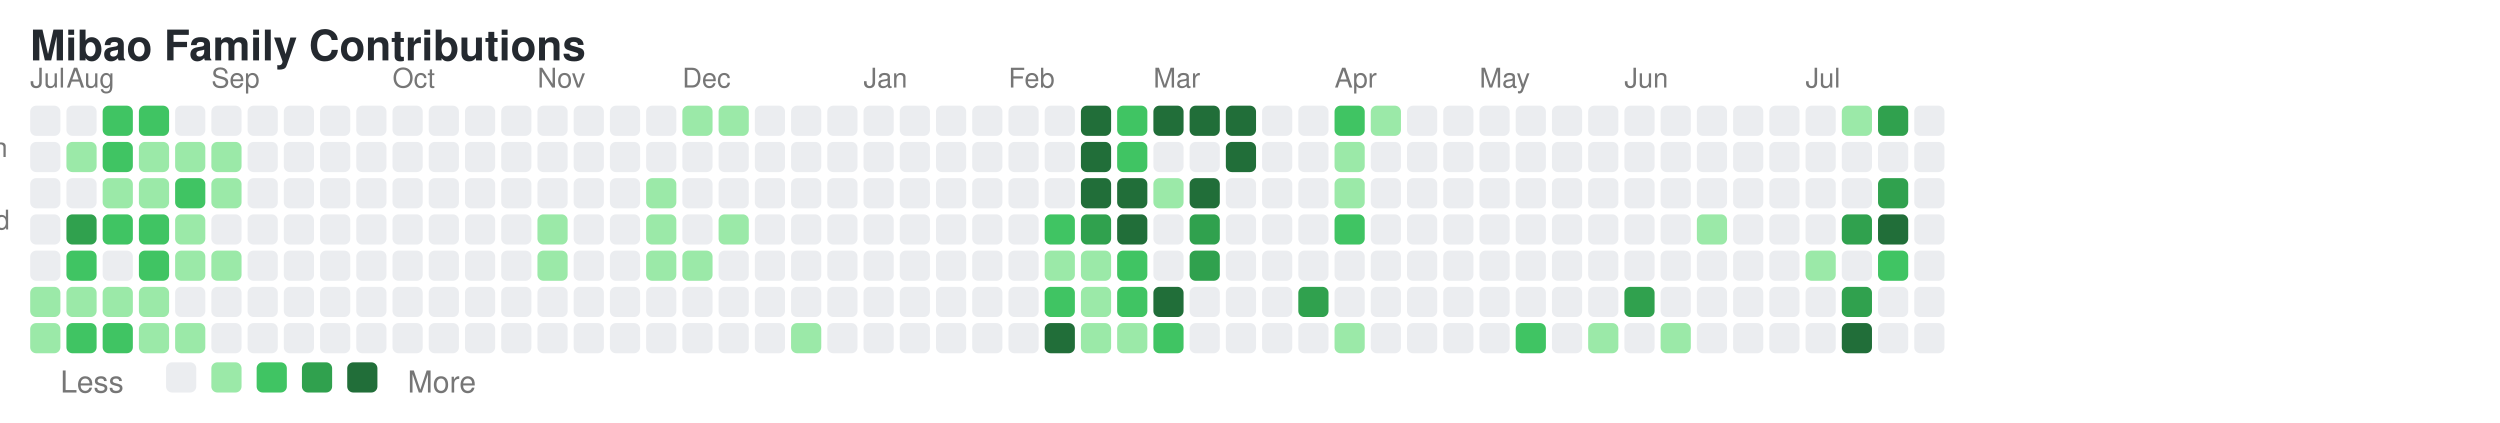
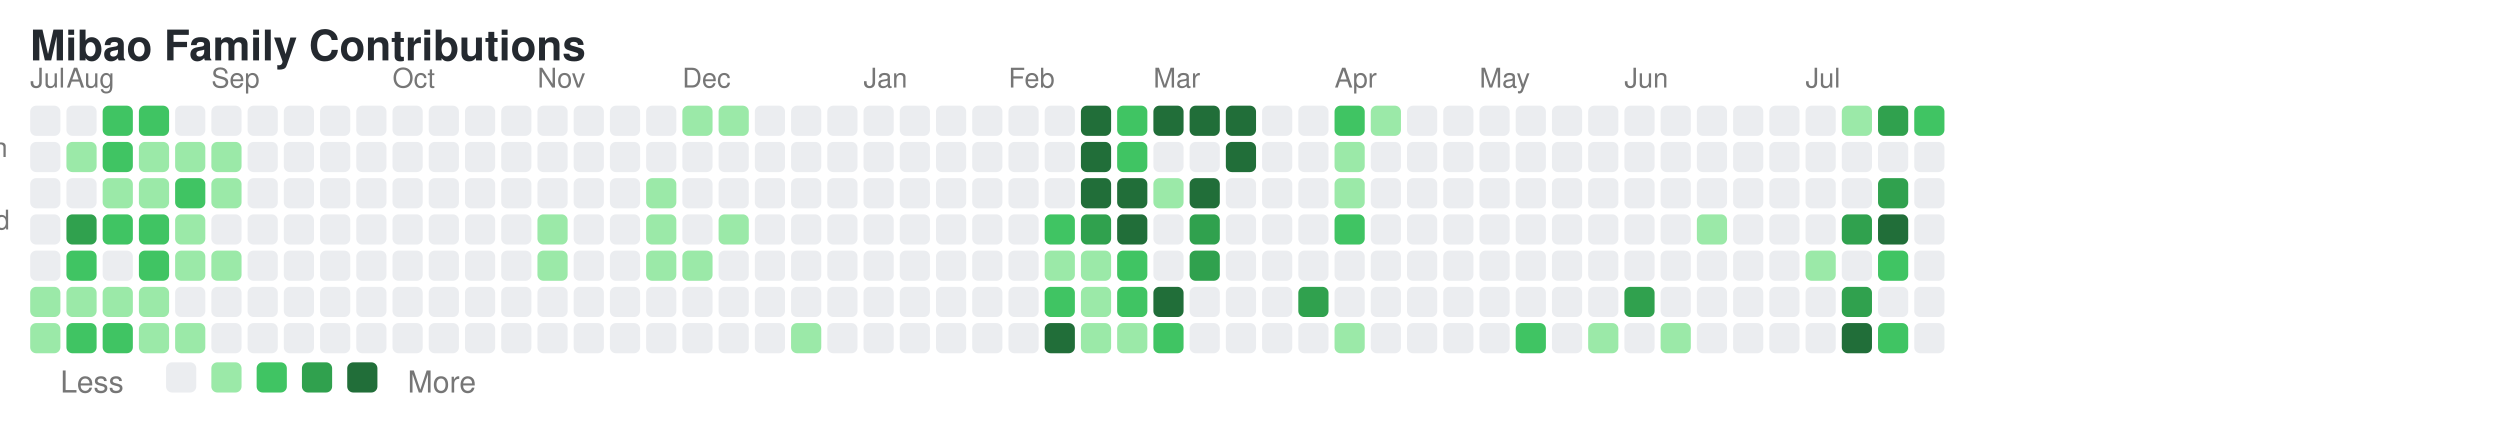
<svg xmlns="http://www.w3.org/2000/svg" width="828" height="140">
  <text x="10" y="20" font-family="-apple-system, BlinkMacSystemFont, Segoe UI, Helvetica, Arial, sans-serif" font-size="14" font-weight="600" fill="#24292f">Mibao Family Contributions</text>
  <g transform="translate(10, 35)">
    <text x="0" y="-6" font-family="-apple-system, BlinkMacSystemFont, Segoe UI, Helvetica, Arial, sans-serif" font-size="9" fill="#767676">Jul</text>
    <text x="12" y="-6" font-family="-apple-system, BlinkMacSystemFont, Segoe UI, Helvetica, Arial, sans-serif" font-size="9" fill="#767676">Aug</text>
    <text x="60" y="-6" font-family="-apple-system, BlinkMacSystemFont, Segoe UI, Helvetica, Arial, sans-serif" font-size="9" fill="#767676">Sep</text>
    <text x="120" y="-6" font-family="-apple-system, BlinkMacSystemFont, Segoe UI, Helvetica, Arial, sans-serif" font-size="9" fill="#767676">Oct</text>
    <text x="168" y="-6" font-family="-apple-system, BlinkMacSystemFont, Segoe UI, Helvetica, Arial, sans-serif" font-size="9" fill="#767676">Nov</text>
    <text x="216" y="-6" font-family="-apple-system, BlinkMacSystemFont, Segoe UI, Helvetica, Arial, sans-serif" font-size="9" fill="#767676">Dec</text>
    <text x="276" y="-6" font-family="-apple-system, BlinkMacSystemFont, Segoe UI, Helvetica, Arial, sans-serif" font-size="9" fill="#767676">Jan</text>
    <text x="324" y="-6" font-family="-apple-system, BlinkMacSystemFont, Segoe UI, Helvetica, Arial, sans-serif" font-size="9" fill="#767676">Feb</text>
    <text x="372" y="-6" font-family="-apple-system, BlinkMacSystemFont, Segoe UI, Helvetica, Arial, sans-serif" font-size="9" fill="#767676">Mar</text>
    <text x="432" y="-6" font-family="-apple-system, BlinkMacSystemFont, Segoe UI, Helvetica, Arial, sans-serif" font-size="9" fill="#767676">Apr</text>
    <text x="480" y="-6" font-family="-apple-system, BlinkMacSystemFont, Segoe UI, Helvetica, Arial, sans-serif" font-size="9" fill="#767676">May</text>
    <text x="528" y="-6" font-family="-apple-system, BlinkMacSystemFont, Segoe UI, Helvetica, Arial, sans-serif" font-size="9" fill="#767676">Jun</text>
    <text x="588" y="-6" font-family="-apple-system, BlinkMacSystemFont, Segoe UI, Helvetica, Arial, sans-serif" font-size="9" fill="#767676">Jul</text>
    <text x="-25" y="17.0" font-family="-apple-system, BlinkMacSystemFont, Segoe UI, Helvetica, Arial, sans-serif" font-size="9" fill="#767676">Mon</text>
    <text x="-25" y="41.0" font-family="-apple-system, BlinkMacSystemFont, Segoe UI, Helvetica, Arial, sans-serif" font-size="9" fill="#767676">Wed</text>
    <text x="-25" y="65.0" font-family="-apple-system, BlinkMacSystemFont, Segoe UI, Helvetica, Arial, sans-serif" font-size="9" fill="#767676">Fri</text>
    <rect x="0" y="0" width="10" height="10" fill="#ebedf0" rx="2" />
    <rect x="0" y="12" width="10" height="10" fill="#ebedf0" rx="2" />
    <rect x="0" y="24" width="10" height="10" fill="#ebedf0" rx="2" />
    <rect x="0" y="36" width="10" height="10" fill="#ebedf0" rx="2" />
    <rect x="0" y="48" width="10" height="10" fill="#ebedf0" rx="2" />
    <rect x="0" y="60" width="10" height="10" fill="#9be9a8" rx="2" />
    <rect x="0" y="72" width="10" height="10" fill="#9be9a8" rx="2" />
    <rect x="12" y="0" width="10" height="10" fill="#ebedf0" rx="2" />
    <rect x="12" y="12" width="10" height="10" fill="#9be9a8" rx="2" />
    <rect x="12" y="24" width="10" height="10" fill="#ebedf0" rx="2" />
    <rect x="12" y="36" width="10" height="10" fill="#30a14e" rx="2" />
    <rect x="12" y="48" width="10" height="10" fill="#40c463" rx="2" />
    <rect x="12" y="60" width="10" height="10" fill="#9be9a8" rx="2" />
    <rect x="12" y="72" width="10" height="10" fill="#40c463" rx="2" />
    <rect x="24" y="0" width="10" height="10" fill="#40c463" rx="2" />
    <rect x="24" y="12" width="10" height="10" fill="#40c463" rx="2" />
    <rect x="24" y="24" width="10" height="10" fill="#9be9a8" rx="2" />
    <rect x="24" y="36" width="10" height="10" fill="#40c463" rx="2" />
    <rect x="24" y="48" width="10" height="10" fill="#ebedf0" rx="2" />
    <rect x="24" y="60" width="10" height="10" fill="#9be9a8" rx="2" />
    <rect x="24" y="72" width="10" height="10" fill="#40c463" rx="2" />
    <rect x="36" y="0" width="10" height="10" fill="#40c463" rx="2" />
    <rect x="36" y="12" width="10" height="10" fill="#9be9a8" rx="2" />
    <rect x="36" y="24" width="10" height="10" fill="#9be9a8" rx="2" />
    <rect x="36" y="36" width="10" height="10" fill="#40c463" rx="2" />
    <rect x="36" y="48" width="10" height="10" fill="#40c463" rx="2" />
    <rect x="36" y="60" width="10" height="10" fill="#9be9a8" rx="2" />
    <rect x="36" y="72" width="10" height="10" fill="#9be9a8" rx="2" />
    <rect x="48" y="0" width="10" height="10" fill="#ebedf0" rx="2" />
    <rect x="48" y="12" width="10" height="10" fill="#9be9a8" rx="2" />
    <rect x="48" y="24" width="10" height="10" fill="#40c463" rx="2" />
    <rect x="48" y="36" width="10" height="10" fill="#9be9a8" rx="2" />
    <rect x="48" y="48" width="10" height="10" fill="#9be9a8" rx="2" />
    <rect x="48" y="60" width="10" height="10" fill="#ebedf0" rx="2" />
    <rect x="48" y="72" width="10" height="10" fill="#9be9a8" rx="2" />
    <rect x="60" y="0" width="10" height="10" fill="#ebedf0" rx="2" />
    <rect x="60" y="12" width="10" height="10" fill="#9be9a8" rx="2" />
    <rect x="60" y="24" width="10" height="10" fill="#9be9a8" rx="2" />
    <rect x="60" y="36" width="10" height="10" fill="#ebedf0" rx="2" />
    <rect x="60" y="48" width="10" height="10" fill="#9be9a8" rx="2" />
    <rect x="60" y="60" width="10" height="10" fill="#ebedf0" rx="2" />
    <rect x="60" y="72" width="10" height="10" fill="#ebedf0" rx="2" />
    <rect x="72" y="0" width="10" height="10" fill="#ebedf0" rx="2" />
    <rect x="72" y="12" width="10" height="10" fill="#ebedf0" rx="2" />
    <rect x="72" y="24" width="10" height="10" fill="#ebedf0" rx="2" />
    <rect x="72" y="36" width="10" height="10" fill="#ebedf0" rx="2" />
    <rect x="72" y="48" width="10" height="10" fill="#ebedf0" rx="2" />
    <rect x="72" y="60" width="10" height="10" fill="#ebedf0" rx="2" />
    <rect x="72" y="72" width="10" height="10" fill="#ebedf0" rx="2" />
    <rect x="84" y="0" width="10" height="10" fill="#ebedf0" rx="2" />
    <rect x="84" y="12" width="10" height="10" fill="#ebedf0" rx="2" />
    <rect x="84" y="24" width="10" height="10" fill="#ebedf0" rx="2" />
    <rect x="84" y="36" width="10" height="10" fill="#ebedf0" rx="2" />
    <rect x="84" y="48" width="10" height="10" fill="#ebedf0" rx="2" />
    <rect x="84" y="60" width="10" height="10" fill="#ebedf0" rx="2" />
    <rect x="84" y="72" width="10" height="10" fill="#ebedf0" rx="2" />
    <rect x="96" y="0" width="10" height="10" fill="#ebedf0" rx="2" />
    <rect x="96" y="12" width="10" height="10" fill="#ebedf0" rx="2" />
    <rect x="96" y="24" width="10" height="10" fill="#ebedf0" rx="2" />
    <rect x="96" y="36" width="10" height="10" fill="#ebedf0" rx="2" />
    <rect x="96" y="48" width="10" height="10" fill="#ebedf0" rx="2" />
    <rect x="96" y="60" width="10" height="10" fill="#ebedf0" rx="2" />
    <rect x="96" y="72" width="10" height="10" fill="#ebedf0" rx="2" />
    <rect x="108" y="0" width="10" height="10" fill="#ebedf0" rx="2" />
    <rect x="108" y="12" width="10" height="10" fill="#ebedf0" rx="2" />
    <rect x="108" y="24" width="10" height="10" fill="#ebedf0" rx="2" />
    <rect x="108" y="36" width="10" height="10" fill="#ebedf0" rx="2" />
    <rect x="108" y="48" width="10" height="10" fill="#ebedf0" rx="2" />
    <rect x="108" y="60" width="10" height="10" fill="#ebedf0" rx="2" />
    <rect x="108" y="72" width="10" height="10" fill="#ebedf0" rx="2" />
    <rect x="120" y="0" width="10" height="10" fill="#ebedf0" rx="2" />
    <rect x="120" y="12" width="10" height="10" fill="#ebedf0" rx="2" />
    <rect x="120" y="24" width="10" height="10" fill="#ebedf0" rx="2" />
    <rect x="120" y="36" width="10" height="10" fill="#ebedf0" rx="2" />
    <rect x="120" y="48" width="10" height="10" fill="#ebedf0" rx="2" />
    <rect x="120" y="60" width="10" height="10" fill="#ebedf0" rx="2" />
    <rect x="120" y="72" width="10" height="10" fill="#ebedf0" rx="2" />
    <rect x="132" y="0" width="10" height="10" fill="#ebedf0" rx="2" />
    <rect x="132" y="12" width="10" height="10" fill="#ebedf0" rx="2" />
    <rect x="132" y="24" width="10" height="10" fill="#ebedf0" rx="2" />
    <rect x="132" y="36" width="10" height="10" fill="#ebedf0" rx="2" />
    <rect x="132" y="48" width="10" height="10" fill="#ebedf0" rx="2" />
    <rect x="132" y="60" width="10" height="10" fill="#ebedf0" rx="2" />
    <rect x="132" y="72" width="10" height="10" fill="#ebedf0" rx="2" />
    <rect x="144" y="0" width="10" height="10" fill="#ebedf0" rx="2" />
    <rect x="144" y="12" width="10" height="10" fill="#ebedf0" rx="2" />
    <rect x="144" y="24" width="10" height="10" fill="#ebedf0" rx="2" />
    <rect x="144" y="36" width="10" height="10" fill="#ebedf0" rx="2" />
    <rect x="144" y="48" width="10" height="10" fill="#ebedf0" rx="2" />
    <rect x="144" y="60" width="10" height="10" fill="#ebedf0" rx="2" />
    <rect x="144" y="72" width="10" height="10" fill="#ebedf0" rx="2" />
    <rect x="156" y="0" width="10" height="10" fill="#ebedf0" rx="2" />
    <rect x="156" y="12" width="10" height="10" fill="#ebedf0" rx="2" />
    <rect x="156" y="24" width="10" height="10" fill="#ebedf0" rx="2" />
    <rect x="156" y="36" width="10" height="10" fill="#ebedf0" rx="2" />
    <rect x="156" y="48" width="10" height="10" fill="#ebedf0" rx="2" />
    <rect x="156" y="60" width="10" height="10" fill="#ebedf0" rx="2" />
    <rect x="156" y="72" width="10" height="10" fill="#ebedf0" rx="2" />
    <rect x="168" y="0" width="10" height="10" fill="#ebedf0" rx="2" />
    <rect x="168" y="12" width="10" height="10" fill="#ebedf0" rx="2" />
    <rect x="168" y="24" width="10" height="10" fill="#ebedf0" rx="2" />
    <rect x="168" y="36" width="10" height="10" fill="#9be9a8" rx="2" />
    <rect x="168" y="48" width="10" height="10" fill="#9be9a8" rx="2" />
    <rect x="168" y="60" width="10" height="10" fill="#ebedf0" rx="2" />
    <rect x="168" y="72" width="10" height="10" fill="#ebedf0" rx="2" />
    <rect x="180" y="0" width="10" height="10" fill="#ebedf0" rx="2" />
    <rect x="180" y="12" width="10" height="10" fill="#ebedf0" rx="2" />
    <rect x="180" y="24" width="10" height="10" fill="#ebedf0" rx="2" />
    <rect x="180" y="36" width="10" height="10" fill="#ebedf0" rx="2" />
    <rect x="180" y="48" width="10" height="10" fill="#ebedf0" rx="2" />
    <rect x="180" y="60" width="10" height="10" fill="#ebedf0" rx="2" />
    <rect x="180" y="72" width="10" height="10" fill="#ebedf0" rx="2" />
    <rect x="192" y="0" width="10" height="10" fill="#ebedf0" rx="2" />
    <rect x="192" y="12" width="10" height="10" fill="#ebedf0" rx="2" />
    <rect x="192" y="24" width="10" height="10" fill="#ebedf0" rx="2" />
    <rect x="192" y="36" width="10" height="10" fill="#ebedf0" rx="2" />
    <rect x="192" y="48" width="10" height="10" fill="#ebedf0" rx="2" />
    <rect x="192" y="60" width="10" height="10" fill="#ebedf0" rx="2" />
    <rect x="192" y="72" width="10" height="10" fill="#ebedf0" rx="2" />
    <rect x="204" y="0" width="10" height="10" fill="#ebedf0" rx="2" />
    <rect x="204" y="12" width="10" height="10" fill="#ebedf0" rx="2" />
    <rect x="204" y="24" width="10" height="10" fill="#9be9a8" rx="2" />
    <rect x="204" y="36" width="10" height="10" fill="#9be9a8" rx="2" />
    <rect x="204" y="48" width="10" height="10" fill="#9be9a8" rx="2" />
    <rect x="204" y="60" width="10" height="10" fill="#ebedf0" rx="2" />
    <rect x="204" y="72" width="10" height="10" fill="#ebedf0" rx="2" />
    <rect x="216" y="0" width="10" height="10" fill="#9be9a8" rx="2" />
    <rect x="216" y="12" width="10" height="10" fill="#ebedf0" rx="2" />
    <rect x="216" y="24" width="10" height="10" fill="#ebedf0" rx="2" />
    <rect x="216" y="36" width="10" height="10" fill="#ebedf0" rx="2" />
    <rect x="216" y="48" width="10" height="10" fill="#9be9a8" rx="2" />
    <rect x="216" y="60" width="10" height="10" fill="#ebedf0" rx="2" />
    <rect x="216" y="72" width="10" height="10" fill="#ebedf0" rx="2" />
    <rect x="228" y="0" width="10" height="10" fill="#9be9a8" rx="2" />
    <rect x="228" y="12" width="10" height="10" fill="#ebedf0" rx="2" />
    <rect x="228" y="24" width="10" height="10" fill="#ebedf0" rx="2" />
    <rect x="228" y="36" width="10" height="10" fill="#9be9a8" rx="2" />
    <rect x="228" y="48" width="10" height="10" fill="#ebedf0" rx="2" />
    <rect x="228" y="60" width="10" height="10" fill="#ebedf0" rx="2" />
    <rect x="228" y="72" width="10" height="10" fill="#ebedf0" rx="2" />
    <rect x="240" y="0" width="10" height="10" fill="#ebedf0" rx="2" />
    <rect x="240" y="12" width="10" height="10" fill="#ebedf0" rx="2" />
    <rect x="240" y="24" width="10" height="10" fill="#ebedf0" rx="2" />
    <rect x="240" y="36" width="10" height="10" fill="#ebedf0" rx="2" />
    <rect x="240" y="48" width="10" height="10" fill="#ebedf0" rx="2" />
    <rect x="240" y="60" width="10" height="10" fill="#ebedf0" rx="2" />
    <rect x="240" y="72" width="10" height="10" fill="#ebedf0" rx="2" />
    <rect x="252" y="0" width="10" height="10" fill="#ebedf0" rx="2" />
    <rect x="252" y="12" width="10" height="10" fill="#ebedf0" rx="2" />
    <rect x="252" y="24" width="10" height="10" fill="#ebedf0" rx="2" />
    <rect x="252" y="36" width="10" height="10" fill="#ebedf0" rx="2" />
    <rect x="252" y="48" width="10" height="10" fill="#ebedf0" rx="2" />
    <rect x="252" y="60" width="10" height="10" fill="#ebedf0" rx="2" />
    <rect x="252" y="72" width="10" height="10" fill="#9be9a8" rx="2" />
    <rect x="264" y="0" width="10" height="10" fill="#ebedf0" rx="2" />
    <rect x="264" y="12" width="10" height="10" fill="#ebedf0" rx="2" />
    <rect x="264" y="24" width="10" height="10" fill="#ebedf0" rx="2" />
    <rect x="264" y="36" width="10" height="10" fill="#ebedf0" rx="2" />
    <rect x="264" y="48" width="10" height="10" fill="#ebedf0" rx="2" />
    <rect x="264" y="60" width="10" height="10" fill="#ebedf0" rx="2" />
    <rect x="264" y="72" width="10" height="10" fill="#ebedf0" rx="2" />
    <rect x="276" y="0" width="10" height="10" fill="#ebedf0" rx="2" />
    <rect x="276" y="12" width="10" height="10" fill="#ebedf0" rx="2" />
    <rect x="276" y="24" width="10" height="10" fill="#ebedf0" rx="2" />
    <rect x="276" y="36" width="10" height="10" fill="#ebedf0" rx="2" />
    <rect x="276" y="48" width="10" height="10" fill="#ebedf0" rx="2" />
    <rect x="276" y="60" width="10" height="10" fill="#ebedf0" rx="2" />
    <rect x="276" y="72" width="10" height="10" fill="#ebedf0" rx="2" />
    <rect x="288" y="0" width="10" height="10" fill="#ebedf0" rx="2" />
    <rect x="288" y="12" width="10" height="10" fill="#ebedf0" rx="2" />
    <rect x="288" y="24" width="10" height="10" fill="#ebedf0" rx="2" />
    <rect x="288" y="36" width="10" height="10" fill="#ebedf0" rx="2" />
    <rect x="288" y="48" width="10" height="10" fill="#ebedf0" rx="2" />
    <rect x="288" y="60" width="10" height="10" fill="#ebedf0" rx="2" />
    <rect x="288" y="72" width="10" height="10" fill="#ebedf0" rx="2" />
    <rect x="300" y="0" width="10" height="10" fill="#ebedf0" rx="2" />
    <rect x="300" y="12" width="10" height="10" fill="#ebedf0" rx="2" />
    <rect x="300" y="24" width="10" height="10" fill="#ebedf0" rx="2" />
    <rect x="300" y="36" width="10" height="10" fill="#ebedf0" rx="2" />
    <rect x="300" y="48" width="10" height="10" fill="#ebedf0" rx="2" />
    <rect x="300" y="60" width="10" height="10" fill="#ebedf0" rx="2" />
    <rect x="300" y="72" width="10" height="10" fill="#ebedf0" rx="2" />
    <rect x="312" y="0" width="10" height="10" fill="#ebedf0" rx="2" />
    <rect x="312" y="12" width="10" height="10" fill="#ebedf0" rx="2" />
    <rect x="312" y="24" width="10" height="10" fill="#ebedf0" rx="2" />
    <rect x="312" y="36" width="10" height="10" fill="#ebedf0" rx="2" />
    <rect x="312" y="48" width="10" height="10" fill="#ebedf0" rx="2" />
    <rect x="312" y="60" width="10" height="10" fill="#ebedf0" rx="2" />
    <rect x="312" y="72" width="10" height="10" fill="#ebedf0" rx="2" />
    <rect x="324" y="0" width="10" height="10" fill="#ebedf0" rx="2" />
    <rect x="324" y="12" width="10" height="10" fill="#ebedf0" rx="2" />
    <rect x="324" y="24" width="10" height="10" fill="#ebedf0" rx="2" />
    <rect x="324" y="36" width="10" height="10" fill="#ebedf0" rx="2" />
    <rect x="324" y="48" width="10" height="10" fill="#ebedf0" rx="2" />
    <rect x="324" y="60" width="10" height="10" fill="#ebedf0" rx="2" />
    <rect x="324" y="72" width="10" height="10" fill="#ebedf0" rx="2" />
    <rect x="336" y="0" width="10" height="10" fill="#ebedf0" rx="2" />
    <rect x="336" y="12" width="10" height="10" fill="#ebedf0" rx="2" />
    <rect x="336" y="24" width="10" height="10" fill="#ebedf0" rx="2" />
    <rect x="336" y="36" width="10" height="10" fill="#40c463" rx="2" />
    <rect x="336" y="48" width="10" height="10" fill="#9be9a8" rx="2" />
    <rect x="336" y="60" width="10" height="10" fill="#40c463" rx="2" />
    <rect x="336" y="72" width="10" height="10" fill="#216e39" rx="2" />
    <rect x="348" y="0" width="10" height="10" fill="#216e39" rx="2" />
    <rect x="348" y="12" width="10" height="10" fill="#216e39" rx="2" />
    <rect x="348" y="24" width="10" height="10" fill="#216e39" rx="2" />
    <rect x="348" y="36" width="10" height="10" fill="#30a14e" rx="2" />
    <rect x="348" y="48" width="10" height="10" fill="#9be9a8" rx="2" />
    <rect x="348" y="60" width="10" height="10" fill="#9be9a8" rx="2" />
    <rect x="348" y="72" width="10" height="10" fill="#9be9a8" rx="2" />
    <rect x="360" y="0" width="10" height="10" fill="#40c463" rx="2" />
    <rect x="360" y="12" width="10" height="10" fill="#40c463" rx="2" />
    <rect x="360" y="24" width="10" height="10" fill="#216e39" rx="2" />
    <rect x="360" y="36" width="10" height="10" fill="#216e39" rx="2" />
    <rect x="360" y="48" width="10" height="10" fill="#40c463" rx="2" />
    <rect x="360" y="60" width="10" height="10" fill="#40c463" rx="2" />
    <rect x="360" y="72" width="10" height="10" fill="#9be9a8" rx="2" />
    <rect x="372" y="0" width="10" height="10" fill="#216e39" rx="2" />
    <rect x="372" y="12" width="10" height="10" fill="#ebedf0" rx="2" />
    <rect x="372" y="24" width="10" height="10" fill="#9be9a8" rx="2" />
    <rect x="372" y="36" width="10" height="10" fill="#ebedf0" rx="2" />
    <rect x="372" y="48" width="10" height="10" fill="#ebedf0" rx="2" />
    <rect x="372" y="60" width="10" height="10" fill="#216e39" rx="2" />
    <rect x="372" y="72" width="10" height="10" fill="#40c463" rx="2" />
    <rect x="384" y="0" width="10" height="10" fill="#216e39" rx="2" />
    <rect x="384" y="12" width="10" height="10" fill="#ebedf0" rx="2" />
    <rect x="384" y="24" width="10" height="10" fill="#216e39" rx="2" />
    <rect x="384" y="36" width="10" height="10" fill="#30a14e" rx="2" />
    <rect x="384" y="48" width="10" height="10" fill="#30a14e" rx="2" />
    <rect x="384" y="60" width="10" height="10" fill="#ebedf0" rx="2" />
    <rect x="384" y="72" width="10" height="10" fill="#ebedf0" rx="2" />
    <rect x="396" y="0" width="10" height="10" fill="#216e39" rx="2" />
    <rect x="396" y="12" width="10" height="10" fill="#216e39" rx="2" />
    <rect x="396" y="24" width="10" height="10" fill="#ebedf0" rx="2" />
    <rect x="396" y="36" width="10" height="10" fill="#ebedf0" rx="2" />
    <rect x="396" y="48" width="10" height="10" fill="#ebedf0" rx="2" />
    <rect x="396" y="60" width="10" height="10" fill="#ebedf0" rx="2" />
    <rect x="396" y="72" width="10" height="10" fill="#ebedf0" rx="2" />
    <rect x="408" y="0" width="10" height="10" fill="#ebedf0" rx="2" />
    <rect x="408" y="12" width="10" height="10" fill="#ebedf0" rx="2" />
    <rect x="408" y="24" width="10" height="10" fill="#ebedf0" rx="2" />
    <rect x="408" y="36" width="10" height="10" fill="#ebedf0" rx="2" />
    <rect x="408" y="48" width="10" height="10" fill="#ebedf0" rx="2" />
    <rect x="408" y="60" width="10" height="10" fill="#ebedf0" rx="2" />
    <rect x="408" y="72" width="10" height="10" fill="#ebedf0" rx="2" />
    <rect x="420" y="0" width="10" height="10" fill="#ebedf0" rx="2" />
    <rect x="420" y="12" width="10" height="10" fill="#ebedf0" rx="2" />
    <rect x="420" y="24" width="10" height="10" fill="#ebedf0" rx="2" />
    <rect x="420" y="36" width="10" height="10" fill="#ebedf0" rx="2" />
    <rect x="420" y="48" width="10" height="10" fill="#ebedf0" rx="2" />
    <rect x="420" y="60" width="10" height="10" fill="#30a14e" rx="2" />
    <rect x="420" y="72" width="10" height="10" fill="#ebedf0" rx="2" />
    <rect x="432" y="0" width="10" height="10" fill="#40c463" rx="2" />
    <rect x="432" y="12" width="10" height="10" fill="#9be9a8" rx="2" />
    <rect x="432" y="24" width="10" height="10" fill="#9be9a8" rx="2" />
    <rect x="432" y="36" width="10" height="10" fill="#40c463" rx="2" />
    <rect x="432" y="48" width="10" height="10" fill="#ebedf0" rx="2" />
    <rect x="432" y="60" width="10" height="10" fill="#ebedf0" rx="2" />
    <rect x="432" y="72" width="10" height="10" fill="#9be9a8" rx="2" />
    <rect x="444" y="0" width="10" height="10" fill="#9be9a8" rx="2" />
    <rect x="444" y="12" width="10" height="10" fill="#ebedf0" rx="2" />
    <rect x="444" y="24" width="10" height="10" fill="#ebedf0" rx="2" />
    <rect x="444" y="36" width="10" height="10" fill="#ebedf0" rx="2" />
    <rect x="444" y="48" width="10" height="10" fill="#ebedf0" rx="2" />
    <rect x="444" y="60" width="10" height="10" fill="#ebedf0" rx="2" />
    <rect x="444" y="72" width="10" height="10" fill="#ebedf0" rx="2" />
    <rect x="456" y="0" width="10" height="10" fill="#ebedf0" rx="2" />
    <rect x="456" y="12" width="10" height="10" fill="#ebedf0" rx="2" />
    <rect x="456" y="24" width="10" height="10" fill="#ebedf0" rx="2" />
    <rect x="456" y="36" width="10" height="10" fill="#ebedf0" rx="2" />
    <rect x="456" y="48" width="10" height="10" fill="#ebedf0" rx="2" />
    <rect x="456" y="60" width="10" height="10" fill="#ebedf0" rx="2" />
    <rect x="456" y="72" width="10" height="10" fill="#ebedf0" rx="2" />
    <rect x="468" y="0" width="10" height="10" fill="#ebedf0" rx="2" />
    <rect x="468" y="12" width="10" height="10" fill="#ebedf0" rx="2" />
    <rect x="468" y="24" width="10" height="10" fill="#ebedf0" rx="2" />
    <rect x="468" y="36" width="10" height="10" fill="#ebedf0" rx="2" />
    <rect x="468" y="48" width="10" height="10" fill="#ebedf0" rx="2" />
    <rect x="468" y="60" width="10" height="10" fill="#ebedf0" rx="2" />
    <rect x="468" y="72" width="10" height="10" fill="#ebedf0" rx="2" />
    <rect x="480" y="0" width="10" height="10" fill="#ebedf0" rx="2" />
    <rect x="480" y="12" width="10" height="10" fill="#ebedf0" rx="2" />
    <rect x="480" y="24" width="10" height="10" fill="#ebedf0" rx="2" />
    <rect x="480" y="36" width="10" height="10" fill="#ebedf0" rx="2" />
    <rect x="480" y="48" width="10" height="10" fill="#ebedf0" rx="2" />
    <rect x="480" y="60" width="10" height="10" fill="#ebedf0" rx="2" />
    <rect x="480" y="72" width="10" height="10" fill="#ebedf0" rx="2" />
    <rect x="492" y="0" width="10" height="10" fill="#ebedf0" rx="2" />
    <rect x="492" y="12" width="10" height="10" fill="#ebedf0" rx="2" />
    <rect x="492" y="24" width="10" height="10" fill="#ebedf0" rx="2" />
    <rect x="492" y="36" width="10" height="10" fill="#ebedf0" rx="2" />
    <rect x="492" y="48" width="10" height="10" fill="#ebedf0" rx="2" />
    <rect x="492" y="60" width="10" height="10" fill="#ebedf0" rx="2" />
    <rect x="492" y="72" width="10" height="10" fill="#40c463" rx="2" />
    <rect x="504" y="0" width="10" height="10" fill="#ebedf0" rx="2" />
    <rect x="504" y="12" width="10" height="10" fill="#ebedf0" rx="2" />
    <rect x="504" y="24" width="10" height="10" fill="#ebedf0" rx="2" />
    <rect x="504" y="36" width="10" height="10" fill="#ebedf0" rx="2" />
    <rect x="504" y="48" width="10" height="10" fill="#ebedf0" rx="2" />
    <rect x="504" y="60" width="10" height="10" fill="#ebedf0" rx="2" />
    <rect x="504" y="72" width="10" height="10" fill="#ebedf0" rx="2" />
    <rect x="516" y="0" width="10" height="10" fill="#ebedf0" rx="2" />
    <rect x="516" y="12" width="10" height="10" fill="#ebedf0" rx="2" />
    <rect x="516" y="24" width="10" height="10" fill="#ebedf0" rx="2" />
    <rect x="516" y="36" width="10" height="10" fill="#ebedf0" rx="2" />
    <rect x="516" y="48" width="10" height="10" fill="#ebedf0" rx="2" />
    <rect x="516" y="60" width="10" height="10" fill="#ebedf0" rx="2" />
    <rect x="516" y="72" width="10" height="10" fill="#9be9a8" rx="2" />
    <rect x="528" y="0" width="10" height="10" fill="#ebedf0" rx="2" />
    <rect x="528" y="12" width="10" height="10" fill="#ebedf0" rx="2" />
    <rect x="528" y="24" width="10" height="10" fill="#ebedf0" rx="2" />
    <rect x="528" y="36" width="10" height="10" fill="#ebedf0" rx="2" />
    <rect x="528" y="48" width="10" height="10" fill="#ebedf0" rx="2" />
    <rect x="528" y="60" width="10" height="10" fill="#30a14e" rx="2" />
    <rect x="528" y="72" width="10" height="10" fill="#ebedf0" rx="2" />
    <rect x="540" y="0" width="10" height="10" fill="#ebedf0" rx="2" />
    <rect x="540" y="12" width="10" height="10" fill="#ebedf0" rx="2" />
    <rect x="540" y="24" width="10" height="10" fill="#ebedf0" rx="2" />
    <rect x="540" y="36" width="10" height="10" fill="#ebedf0" rx="2" />
    <rect x="540" y="48" width="10" height="10" fill="#ebedf0" rx="2" />
    <rect x="540" y="60" width="10" height="10" fill="#ebedf0" rx="2" />
    <rect x="540" y="72" width="10" height="10" fill="#9be9a8" rx="2" />
    <rect x="552" y="0" width="10" height="10" fill="#ebedf0" rx="2" />
    <rect x="552" y="12" width="10" height="10" fill="#ebedf0" rx="2" />
    <rect x="552" y="24" width="10" height="10" fill="#ebedf0" rx="2" />
    <rect x="552" y="36" width="10" height="10" fill="#9be9a8" rx="2" />
    <rect x="552" y="48" width="10" height="10" fill="#ebedf0" rx="2" />
    <rect x="552" y="60" width="10" height="10" fill="#ebedf0" rx="2" />
    <rect x="552" y="72" width="10" height="10" fill="#ebedf0" rx="2" />
    <rect x="564" y="0" width="10" height="10" fill="#ebedf0" rx="2" />
    <rect x="564" y="12" width="10" height="10" fill="#ebedf0" rx="2" />
    <rect x="564" y="24" width="10" height="10" fill="#ebedf0" rx="2" />
    <rect x="564" y="36" width="10" height="10" fill="#ebedf0" rx="2" />
    <rect x="564" y="48" width="10" height="10" fill="#ebedf0" rx="2" />
    <rect x="564" y="60" width="10" height="10" fill="#ebedf0" rx="2" />
    <rect x="564" y="72" width="10" height="10" fill="#ebedf0" rx="2" />
    <rect x="576" y="0" width="10" height="10" fill="#ebedf0" rx="2" />
    <rect x="576" y="12" width="10" height="10" fill="#ebedf0" rx="2" />
    <rect x="576" y="24" width="10" height="10" fill="#ebedf0" rx="2" />
    <rect x="576" y="36" width="10" height="10" fill="#ebedf0" rx="2" />
    <rect x="576" y="48" width="10" height="10" fill="#ebedf0" rx="2" />
    <rect x="576" y="60" width="10" height="10" fill="#ebedf0" rx="2" />
    <rect x="576" y="72" width="10" height="10" fill="#ebedf0" rx="2" />
    <rect x="588" y="0" width="10" height="10" fill="#ebedf0" rx="2" />
    <rect x="588" y="12" width="10" height="10" fill="#ebedf0" rx="2" />
    <rect x="588" y="24" width="10" height="10" fill="#ebedf0" rx="2" />
    <rect x="588" y="36" width="10" height="10" fill="#ebedf0" rx="2" />
    <rect x="588" y="48" width="10" height="10" fill="#9be9a8" rx="2" />
    <rect x="588" y="60" width="10" height="10" fill="#ebedf0" rx="2" />
    <rect x="588" y="72" width="10" height="10" fill="#ebedf0" rx="2" />
    <rect x="600" y="0" width="10" height="10" fill="#9be9a8" rx="2" />
    <rect x="600" y="12" width="10" height="10" fill="#ebedf0" rx="2" />
    <rect x="600" y="24" width="10" height="10" fill="#ebedf0" rx="2" />
    <rect x="600" y="36" width="10" height="10" fill="#30a14e" rx="2" />
    <rect x="600" y="48" width="10" height="10" fill="#ebedf0" rx="2" />
    <rect x="600" y="60" width="10" height="10" fill="#30a14e" rx="2" />
    <rect x="600" y="72" width="10" height="10" fill="#216e39" rx="2" />
    <rect x="612" y="0" width="10" height="10" fill="#30a14e" rx="2" />
    <rect x="612" y="12" width="10" height="10" fill="#ebedf0" rx="2" />
    <rect x="612" y="24" width="10" height="10" fill="#30a14e" rx="2" />
    <rect x="612" y="36" width="10" height="10" fill="#216e39" rx="2" />
    <rect x="612" y="48" width="10" height="10" fill="#40c463" rx="2" />
    <rect x="612" y="60" width="10" height="10" fill="#ebedf0" rx="2" />
-     <rect x="612" y="72" width="10" height="10" fill="#ebedf0" rx="2" />
-     <rect x="624" y="0" width="10" height="10" fill="#ebedf0" rx="2" />
+     <rect x="612" y="72" width="10" height="10" fill="#40c463" rx="2" />
+     <rect x="624" y="0" width="10" height="10" fill="#40c463" rx="2" />
    <rect x="624" y="12" width="10" height="10" fill="#ebedf0" rx="2" />
    <rect x="624" y="24" width="10" height="10" fill="#ebedf0" rx="2" />
    <rect x="624" y="36" width="10" height="10" fill="#ebedf0" rx="2" />
    <rect x="624" y="48" width="10" height="10" fill="#ebedf0" rx="2" />
    <rect x="624" y="60" width="10" height="10" fill="#ebedf0" rx="2" />
    <rect x="624" y="72" width="10" height="10" fill="#ebedf0" rx="2" />
    <text x="10" y="95" font-family="-apple-system, BlinkMacSystemFont, Segoe UI, Helvetica, Arial, sans-serif" font-size="10" fill="#767676">Less</text>
    <rect x="45" y="85" width="10" height="10" fill="#ebedf0" rx="2" />
    <rect x="60" y="85" width="10" height="10" fill="#9be9a8" rx="2" />
    <rect x="75" y="85" width="10" height="10" fill="#40c463" rx="2" />
    <rect x="90" y="85" width="10" height="10" fill="#30a14e" rx="2" />
    <rect x="105" y="85" width="10" height="10" fill="#216e39" rx="2" />
    <text x="125" y="95" font-family="-apple-system, BlinkMacSystemFont, Segoe UI, Helvetica, Arial, sans-serif" font-size="10" fill="#767676">More</text>
  </g>
</svg>
